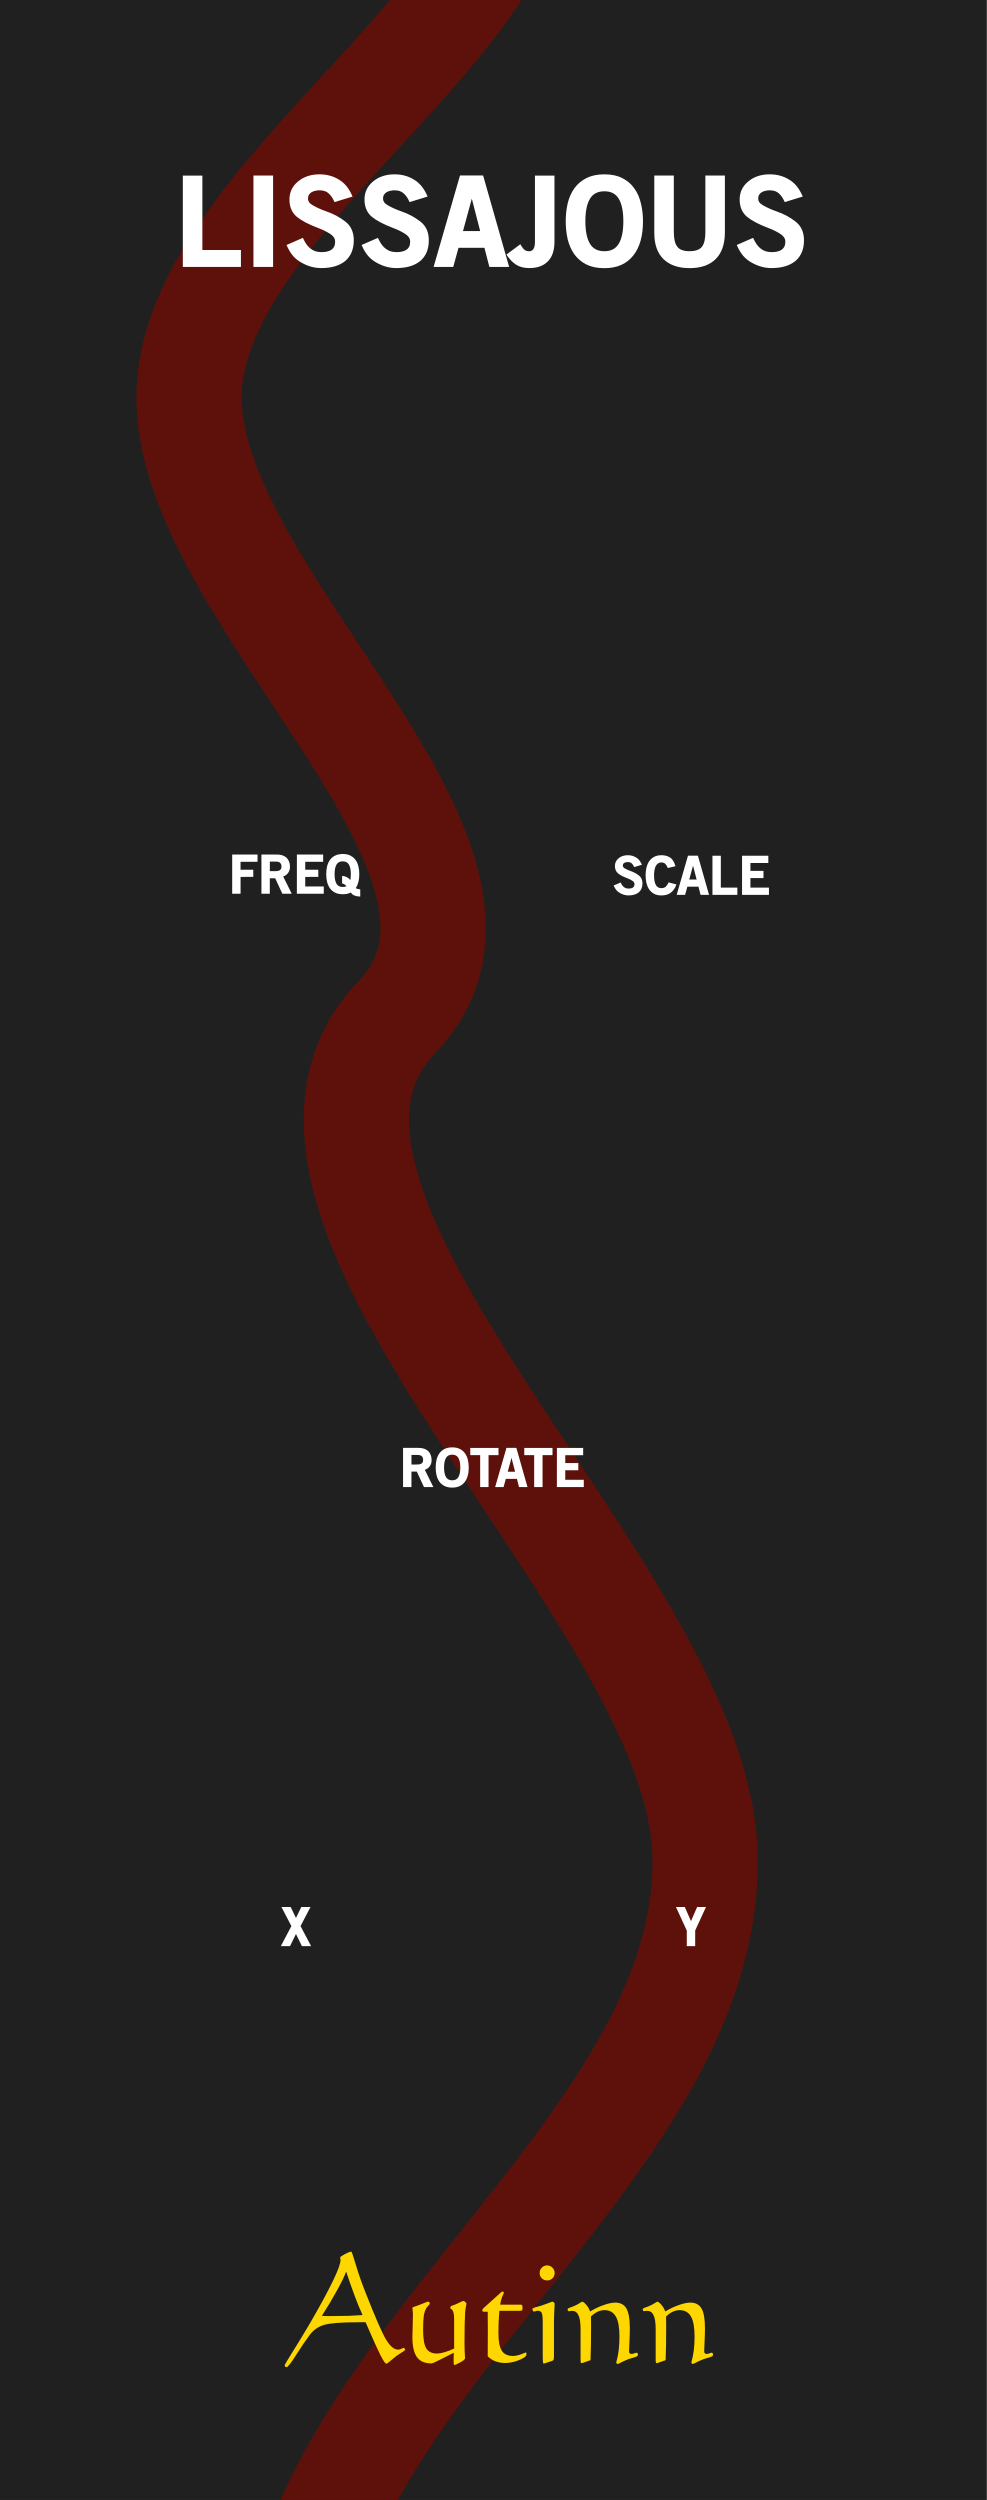
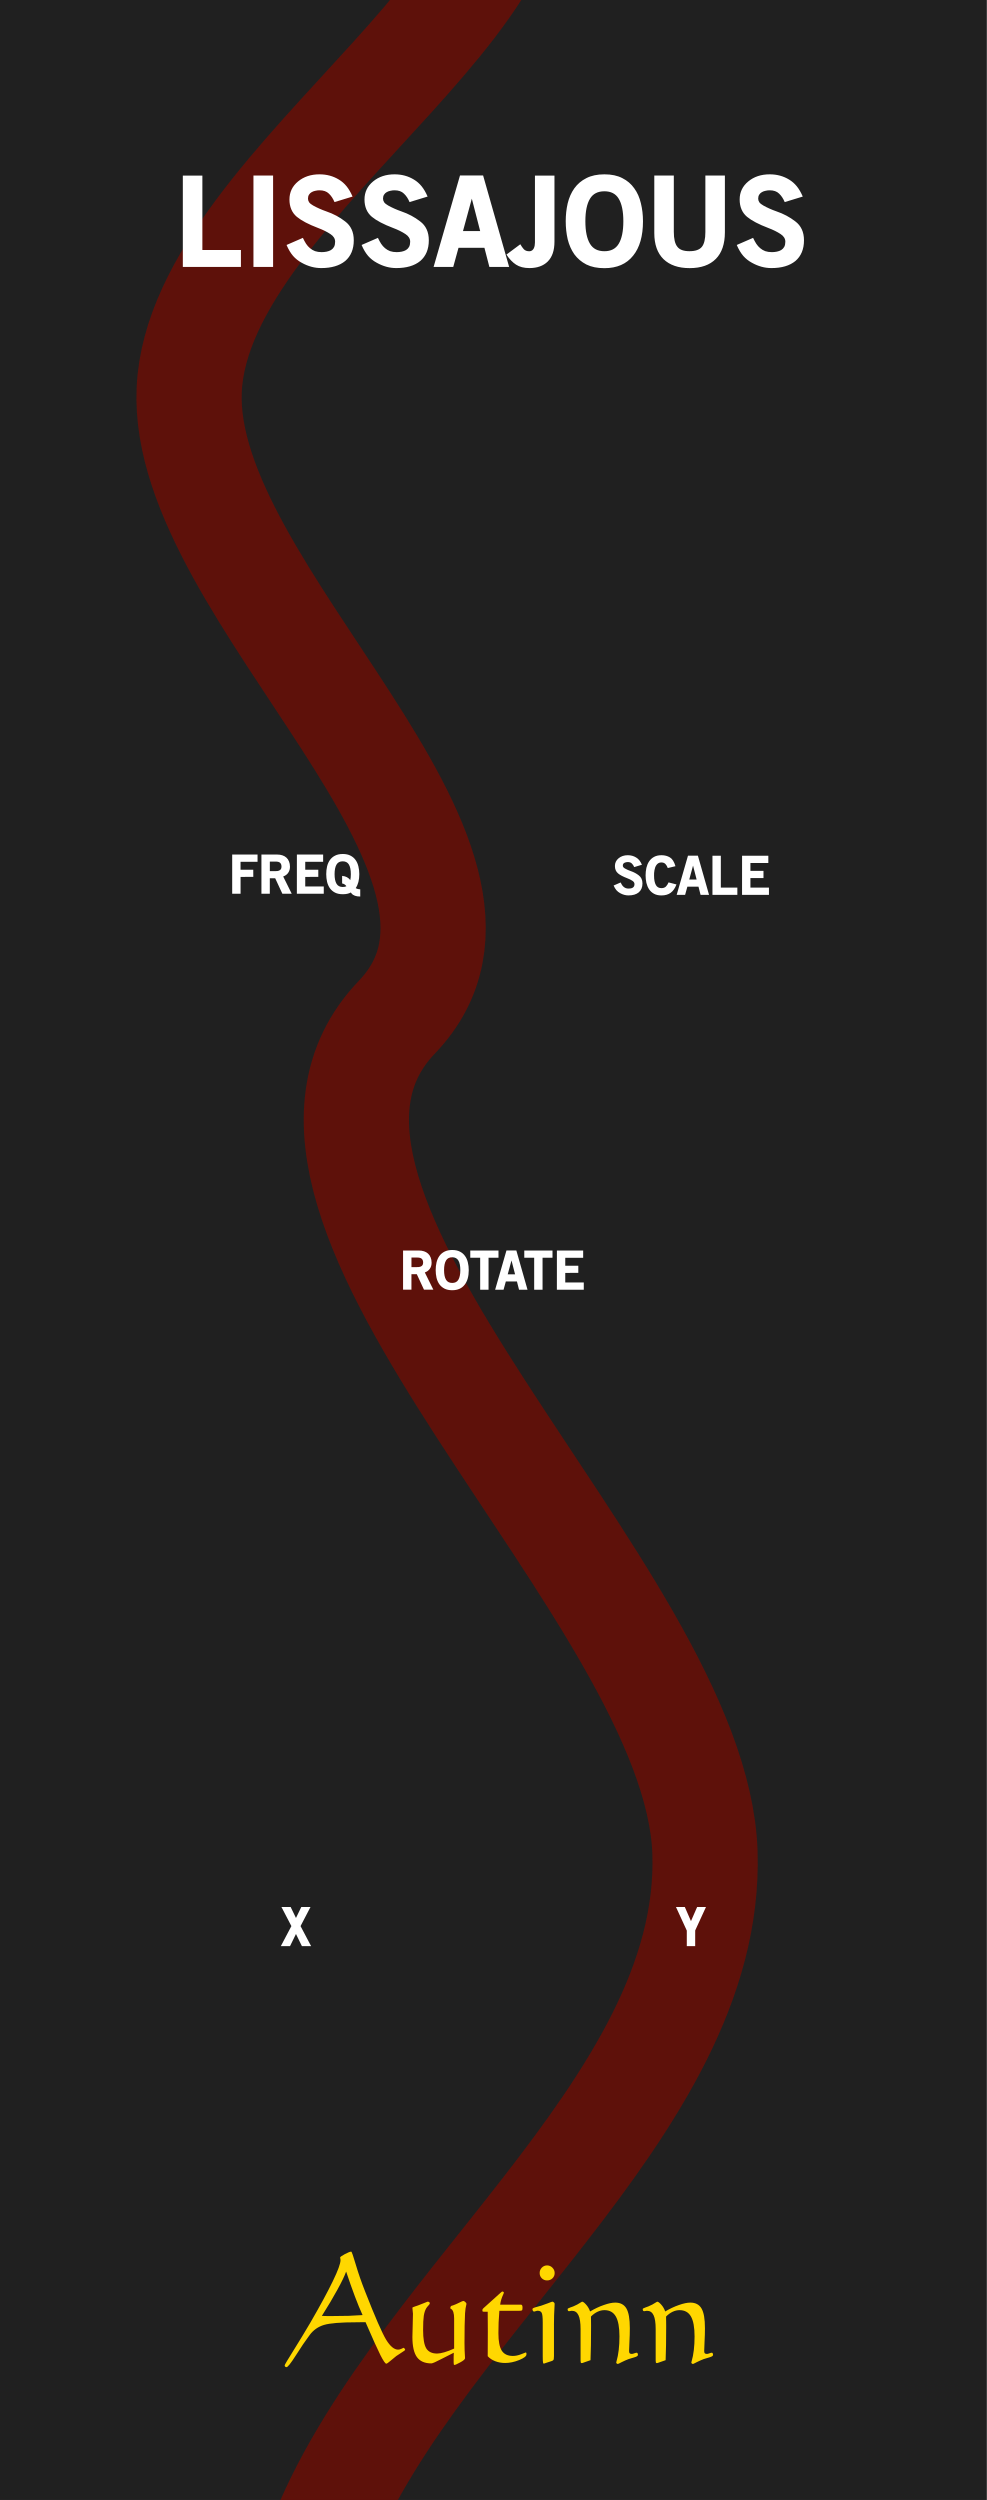
<svg xmlns="http://www.w3.org/2000/svg" width="150" height="380" viewBox="0 0 39.688 100.542" version="1.1" id="svg8">
  <defs id="defs2">
    </defs>
  <g id="layer1" transform="translate(0,-196.4583)">
    <path style="opacity:1;vector-effect:none;fill:#202020;fill-opacity:1;fill-rule:evenodd;stroke:none;stroke-width:0.628;stroke-linecap:butt;stroke-linejoin:round;stroke-miterlimit:4;stroke-dasharray:none;stroke-dashoffset:0;stroke-opacity:1;paint-order:normal" d="M 0,196.458 H 39.688 V 297 H 0 Z" id="rect817" />
    <path style="fill:none;stroke:#5e110a;stroke-width:4.233;stroke-linecap:butt;stroke-linejoin:miter;stroke-miterlimit:4;stroke-dasharray:none;stroke-opacity:1" d="m 19.595,188.444 c 5.302,6.829 -11.605,15.06 -11.986,23.697 -0.362,8.203 14.408,18.908 8.35,25.227 -7.253,7.565 12.064,23.128 12.393,33.603 0.325,10.349 -12.286,18.512 -15.693,28.29" id="path4533" />
    <g aria-label="Autinn" style="font-style:normal;font-weight:normal;font-size:7.056px;line-height:1.25;font-family:sans-serif;letter-spacing:0px;word-spacing:0px;fill:#ffd700;fill-opacity:1;stroke:none;stroke-width:0.265" id="text3739" transform="matrix(0.8,0,0,0.8,10.53749,58.02947)">
      <path id="path4622" style="font-style:normal;font-variant:normal;font-weight:normal;font-stretch:normal;font-family:'Calligraph421 BT';-inkscape-font-specification:'Calligraph421 BT';fill:#ffd700;fill-opacity:1;stroke-width:0.265" d="m 19.79,291.707 v -1.581 q 0,-0.486 -0.107,-0.703 -0.103,-0.22 -0.331,-0.22 -0.031,0 -0.079,0.01 -0.045,0.01 -0.062,0.01 -0.034,0 -0.055,-0.028 -0.017,-0.028 -0.017,-0.079 0,-0.034 0.131,-0.079 0.096,-0.031 0.152,-0.055 0.21,-0.086 0.389,-0.207 0.048,-0.031 0.055,-0.031 0.072,0 0.203,0.148 0.131,0.145 0.2,0.344 0.348,-0.207 0.689,-0.324 0.341,-0.121 0.575,-0.121 0.389,0 0.562,0.296 0.172,0.293 0.172,0.989 0,0.32 -0.021,0.706 -0.017,0.386 -0.017,0.441 0,0.086 0.031,0.117 0.031,0.031 0.11,0.031 0.041,0 0.121,-0.031 0.083,-0.031 0.121,-0.031 0.028,0 0.045,0.031 0.017,0.031 0.017,0.083 0,0.072 -0.196,0.124 -0.165,0.045 -0.282,0.086 -0.169,0.066 -0.341,0.152 -0.169,0.09 -0.189,0.09 -0.034,0 -0.059,-0.024 -0.024,-0.021 -0.024,-0.055 0,-0.007 0.014,-0.052 0.148,-0.51 0.148,-1.254 0,-0.686 -0.183,-1.003 -0.183,-0.317 -0.572,-0.317 -0.176,0 -0.351,0.083 -0.172,0.083 -0.327,0.238 0,0.048 0.003,0.203 0.003,0.152 0.003,0.255 0,0.527 -0.007,0.978 -0.007,0.448 -0.021,0.758 l -0.403,0.141 q -0.003,0 -0.014,0.003 -0.01,0.003 -0.028,0.003 -0.031,0 -0.045,-0.028 -0.01,-0.028 -0.01,-0.1 z m -3.776,0 v -1.581 q 0,-0.486 -0.107,-0.703 -0.103,-0.22 -0.331,-0.22 -0.031,0 -0.079,0.01 -0.045,0.01 -0.062,0.01 -0.034,0 -0.055,-0.028 -0.017,-0.028 -0.017,-0.079 0,-0.034 0.131,-0.079 0.096,-0.031 0.152,-0.055 0.21,-0.086 0.389,-0.207 0.048,-0.031 0.055,-0.031 0.072,0 0.203,0.148 0.131,0.145 0.2,0.344 0.348,-0.207 0.689,-0.324 0.341,-0.121 0.575,-0.121 0.389,0 0.562,0.296 0.172,0.293 0.172,0.989 0,0.32 -0.021,0.706 -0.017,0.386 -0.017,0.441 0,0.086 0.031,0.117 0.031,0.031 0.11,0.031 0.041,0 0.121,-0.031 0.083,-0.031 0.121,-0.031 0.028,0 0.045,0.031 0.017,0.031 0.017,0.083 0,0.072 -0.196,0.124 -0.165,0.045 -0.282,0.086 -0.169,0.066 -0.341,0.152 -0.169,0.09 -0.189,0.09 -0.034,0 -0.059,-0.024 -0.024,-0.021 -0.024,-0.055 0,-0.007 0.014,-0.052 0.148,-0.51 0.148,-1.254 0,-0.686 -0.183,-1.003 -0.183,-0.317 -0.572,-0.317 -0.176,0 -0.351,0.083 -0.172,0.083 -0.327,0.238 0,0.048 0.003,0.203 0.003,0.152 0.003,0.255 0,0.527 -0.007,0.978 -0.007,0.448 -0.021,0.758 l -0.403,0.141 q -0.003,0 -0.014,0.003 -0.01,0.003 -0.028,0.003 -0.031,0 -0.045,-0.028 -0.01,-0.028 -0.01,-0.1 z m -1.337,-1.785 v 1.557 q 0,0.048 -0.007,0.103 0,0.014 0,0.017 0,0.048 -0.024,0.079 -0.021,0.028 -0.076,0.048 -0.124,0.041 -0.262,0.086 -0.138,0.048 -0.141,0.048 -0.028,0 -0.041,-0.062 -0.014,-0.062 -0.014,-0.314 v -1.698 q 0,-0.389 -0.055,-0.486 -0.055,-0.1 -0.2,-0.1 -0.038,0 -0.1,0.021 -0.059,0.021 -0.076,0.021 -0.038,0 -0.062,-0.035 -0.024,-0.034 -0.024,-0.093 0.003,-0.052 0.203,-0.103 0.141,-0.034 0.234,-0.065 0.169,-0.055 0.355,-0.127 0.186,-0.076 0.21,-0.076 0.034,0 0.072,0.034 0.041,0.034 0.041,0.069 0,0.014 -0.003,0.083 -0.031,0.479 -0.031,0.992 z m -0.348,-3.001 q 0.158,0 0.269,0.114 0.114,0.114 0.114,0.269 0,0.158 -0.11,0.265 -0.11,0.107 -0.272,0.107 -0.155,0 -0.265,-0.107 -0.107,-0.11 -0.107,-0.265 0,-0.158 0.107,-0.269 0.11,-0.114 0.265,-0.114 z m -2.983,4.565 q 0.003,-0.307 0.003,-0.603 0.003,-0.296 0.003,-0.658 0,-0.217 -0.003,-0.462 0,-0.245 -0.003,-0.513 h -0.196 q -0.045,0 -0.059,-0.01 -0.01,-0.014 -0.014,-0.059 0.003,-0.072 0.062,-0.117 0.021,-0.017 0.028,-0.024 l 0.799,-0.72 q 0.055,-0.055 0.079,-0.069 0.024,-0.017 0.048,-0.017 0.024,0 0.045,0.021 0.021,0.017 0.021,0.045 0,0.01 -0.034,0.083 -0.121,0.255 -0.152,0.51 h 1.037 q 0.048,0 0.065,0.034 0.021,0.034 0.021,0.121 0,0.103 -0.024,0.131 -0.024,0.024 -0.158,0.024 h -0.982 q -0.024,0.303 -0.038,0.589 -0.01,0.282 -0.01,0.537 0,0.613 0.169,0.878 0.172,0.265 0.558,0.265 0.2,0 0.417,-0.086 0.217,-0.09 0.231,-0.09 0.014,0 0.024,0.017 0.01,0.014 0.01,0.031 v 0.052 q 0,0.134 -0.365,0.282 -0.365,0.148 -0.706,0.148 -0.269,0 -0.5,-0.09 -0.231,-0.09 -0.376,-0.251 z m -1.705,-0.176 q -0.245,0.121 -0.61,0.31 -0.431,0.227 -0.517,0.227 -0.496,0 -0.727,-0.317 -0.227,-0.317 -0.227,-1.009 0,-0.169 0.014,-0.558 0.014,-0.393 0.014,-0.613 0,-0.048 -0.014,-0.145 -0.014,-0.1 -0.014,-0.152 0,-0.028 0.121,-0.065 0.096,-0.031 0.162,-0.055 0.152,-0.055 0.307,-0.121 0.158,-0.069 0.172,-0.069 0.052,0 0.083,0.024 0.031,0.021 0.031,0.059 0,0.041 -0.076,0.117 -0.072,0.076 -0.107,0.138 -0.083,0.141 -0.121,0.376 -0.034,0.234 -0.034,0.71 0,0.658 0.158,0.923 0.162,0.262 0.548,0.262 0.141,0 0.365,-0.065 0.227,-0.066 0.489,-0.186 v -1.512 q 0,-0.403 -0.162,-0.486 -0.031,-0.014 -0.031,-0.028 0,-0.11 0.083,-0.131 0.024,-0.003 0.045,-0.01 0.152,-0.055 0.324,-0.141 0.172,-0.086 0.2,-0.086 0.045,0 0.103,0.055 0.059,0.055 0.059,0.093 0,0.003 -0.007,0.031 -0.048,0.179 -0.065,0.438 -0.014,0.238 -0.021,0.63 -0.007,0.389 -0.007,0.865 0,0.369 0.024,0.706 0.003,0.052 0.003,0.062 0,0.079 -0.238,0.207 -0.238,0.131 -0.296,0.131 -0.021,0 -0.031,-0.031 -0.007,-0.028 -0.007,-0.097 v -0.103 q 0,-0.076 0,-0.172 0.003,-0.097 0.007,-0.21 z m -4.585,-1.891 q -0.176,-0.379 -0.386,-0.937 -0.21,-0.558 -0.441,-1.251 -0.117,0.327 -0.438,0.909 -0.317,0.582 -0.782,1.319 0.107,0.007 0.224,0.007 0.121,0 0.362,0 0.393,0 0.754,-0.01 0.365,-0.014 0.706,-0.038 z m 0.148,0.355 q -0.1,0 -0.248,0.003 -0.145,0.003 -0.196,0.003 -1.206,0 -1.647,0.134 -0.441,0.134 -0.717,0.506 -0.314,0.42 -0.692,1.02 -0.379,0.596 -0.472,0.596 -0.041,0 -0.065,-0.024 -0.028,-0.024 -0.028,-0.069 0,-0.041 0.448,-0.754 0.448,-0.717 0.837,-1.381 0.754,-1.302 1.137,-2.098 0.386,-0.796 0.386,-1.058 0,-0.034 -0.01,-0.076 -0.01,-0.045 -0.01,-0.052 0,-0.041 0.234,-0.169 0.238,-0.127 0.324,-0.127 0.038,0 0.231,0.658 0.193,0.655 0.462,1.333 0.758,1.936 1.061,2.436 0.307,0.5 0.603,0.5 0.083,0 0.172,-0.045 0.09,-0.048 0.103,-0.048 0.021,0 0.048,0.038 0.031,0.038 0.031,0.069 0,0.021 -0.155,0.117 -0.155,0.097 -0.293,0.193 -0.127,0.097 -0.293,0.241 -0.162,0.141 -0.207,0.141 -0.076,0 -0.293,-0.424 -0.214,-0.424 -0.751,-1.664 z" />
    </g>
    <g style="font-style:normal;font-weight:normal;font-size:3.528px;line-height:1.25;font-family:sans-serif;letter-spacing:0px;word-spacing:0px;fill:#000000;fill-opacity:1;stroke:none;stroke-width:0.265" id="text4707" />
    <g style="font-style:normal;font-weight:normal;font-size:13.333px;line-height:1.25;font-family:sans-serif;letter-spacing:0px;word-spacing:0px;fill:#000000;fill-opacity:1;stroke:none" id="flowRoot4709" />
    <path style="font-weight:500;font-size:4.939px;line-height:0.9;font-family:OldSansBlack;-inkscape-font-specification:'OldSansBlack, Medium';fill:#ffffff;stroke-width:0.365" d="m 7.353,207.193 h 2.336 V 206.512 H 8.139 v -2.993 H 7.353 Z m 2.84,0 h 0.79 v -3.675 H 10.193 Z m 3.689,-0.237 q 0.346,-0.296 0.346,-0.835 0,-0.499 -0.351,-0.761 -0.331,-0.257 -0.751,-0.4 -0.296,-0.104 -0.533,-0.237 -0.114,-0.064 -0.163,-0.133 -0.044,-0.069 -0.044,-0.143 0,-0.094 0.04,-0.158 0.044,-0.069 0.109,-0.104 0.069,-0.04 0.148,-0.054 0.084,-0.02 0.163,-0.02 0.247,0 0.38,0.133 0.138,0.128 0.227,0.341 l 0.726,-0.222 q -0.109,-0.252 -0.242,-0.415 -0.133,-0.163 -0.306,-0.267 -0.346,-0.212 -0.78,-0.212 -0.519,0 -0.864,0.286 -0.346,0.286 -0.346,0.726 0,0.445 0.296,0.696 0.282,0.232 0.854,0.449 0.291,0.109 0.499,0.247 0.188,0.123 0.188,0.306 0,0.123 -0.044,0.207 -0.044,0.079 -0.123,0.128 -0.074,0.044 -0.173,0.064 -0.099,0.02 -0.202,0.02 -0.148,0 -0.267,-0.04 -0.114,-0.044 -0.202,-0.119 -0.089,-0.074 -0.158,-0.178 -0.069,-0.109 -0.128,-0.237 l -0.657,0.286 q 0.114,0.267 0.262,0.44 0.148,0.168 0.351,0.277 0.38,0.212 0.78,0.212 0.622,0 0.968,-0.286 z m 3.018,0 q 0.346,-0.296 0.346,-0.835 0,-0.499 -0.351,-0.761 -0.331,-0.257 -0.751,-0.4 -0.296,-0.104 -0.533,-0.237 -0.114,-0.064 -0.163,-0.133 -0.044,-0.069 -0.044,-0.143 0,-0.094 0.04,-0.158 0.044,-0.069 0.109,-0.104 0.069,-0.04 0.148,-0.054 0.084,-0.02 0.163,-0.02 0.247,0 0.38,0.133 0.138,0.128 0.227,0.341 l 0.726,-0.222 q -0.109,-0.252 -0.242,-0.415 -0.133,-0.163 -0.306,-0.267 -0.346,-0.212 -0.78,-0.212 -0.519,0 -0.864,0.286 -0.346,0.286 -0.346,0.726 0,0.445 0.296,0.696 0.282,0.232 0.854,0.449 0.291,0.109 0.499,0.247 0.188,0.123 0.188,0.306 0,0.123 -0.044,0.207 -0.044,0.079 -0.123,0.128 -0.074,0.044 -0.173,0.064 -0.099,0.02 -0.202,0.02 -0.148,0 -0.267,-0.04 -0.114,-0.044 -0.202,-0.119 -0.089,-0.074 -0.158,-0.178 -0.069,-0.109 -0.128,-0.237 l -0.657,0.286 q 0.114,0.267 0.262,0.44 0.148,0.168 0.351,0.277 0.38,0.212 0.78,0.212 0.622,0 0.968,-0.286 z m 2.781,0.237 h 0.795 l -1.047,-3.679 h -0.929 l -1.062,3.679 h 0.79 l 0.212,-0.77 h 1.042 z m -0.706,-2.746 0.336,1.304 h -0.691 z m 3.052,2.529 q 0.272,-0.267 0.272,-0.8 v -2.657 h -0.785 v 2.692 q 0,0.054 -0.01,0.119 -0.01,0.059 -0.035,0.114 -0.025,0.049 -0.069,0.084 -0.044,0.035 -0.114,0.035 -0.143,0 -0.222,-0.084 -0.074,-0.084 -0.138,-0.198 l -0.558,0.415 q 0.173,0.267 0.385,0.405 0.212,0.138 0.538,0.138 0.469,0 0.736,-0.262 z m 3.437,-0.237 q 0.395,-0.489 0.395,-1.383 0,-0.38 -0.084,-0.721 -0.079,-0.346 -0.267,-0.603 -0.183,-0.262 -0.479,-0.41 -0.291,-0.153 -0.721,-0.153 -0.43,0 -0.726,0.153 -0.296,0.148 -0.484,0.41 -0.183,0.257 -0.267,0.603 -0.079,0.341 -0.079,0.721 0,0.38 0.079,0.726 0.084,0.341 0.267,0.603 0.188,0.257 0.484,0.41 0.296,0.148 0.726,0.148 0.756,0 1.156,-0.504 z m -0.583,-2.292 q 0.188,0.306 0.188,0.909 0,0.603 -0.188,0.909 -0.178,0.296 -0.573,0.296 -0.4,0 -0.578,-0.296 -0.188,-0.306 -0.188,-0.909 0,-0.603 0.188,-0.909 0.178,-0.296 0.578,-0.296 0.395,0 0.573,0.296 z m 3.907,2.425 q 0.365,-0.37 0.365,-1.072 v -2.282 h -0.785 v 2.272 q 0,0.425 -0.143,0.598 -0.069,0.084 -0.193,0.128 -0.119,0.044 -0.306,0.044 -0.351,0 -0.484,-0.178 -0.143,-0.173 -0.143,-0.603 v -2.262 H 26.314 v 2.316 q 0,0.682 0.37,1.047 0.375,0.361 1.052,0.361 0.687,0 1.052,-0.37 z m 3.2,0.084 q 0.346,-0.296 0.346,-0.835 0,-0.499 -0.351,-0.761 -0.331,-0.257 -0.751,-0.4 -0.296,-0.104 -0.533,-0.237 -0.114,-0.064 -0.163,-0.133 -0.044,-0.069 -0.044,-0.143 0,-0.094 0.04,-0.158 0.044,-0.069 0.109,-0.104 0.069,-0.04 0.148,-0.054 0.084,-0.02 0.163,-0.02 0.247,0 0.38,0.133 0.138,0.128 0.227,0.341 l 0.726,-0.222 q -0.109,-0.252 -0.242,-0.415 -0.133,-0.163 -0.306,-0.267 -0.346,-0.212 -0.78,-0.212 -0.519,0 -0.864,0.286 -0.346,0.286 -0.346,0.726 0,0.445 0.296,0.696 0.282,0.232 0.854,0.449 0.291,0.109 0.499,0.247 0.188,0.123 0.188,0.306 0,0.123 -0.044,0.207 -0.044,0.079 -0.123,0.128 -0.074,0.044 -0.173,0.064 -0.099,0.02 -0.202,0.02 -0.148,0 -0.267,-0.04 -0.114,-0.044 -0.202,-0.119 -0.089,-0.074 -0.158,-0.178 -0.069,-0.109 -0.128,-0.237 l -0.657,0.286 q 0.114,0.267 0.262,0.44 0.148,0.168 0.351,0.277 0.38,0.212 0.78,0.212 0.622,0 0.968,-0.286 z" id="text1" aria-label="LISSAJOUS" />
    <path style="font-weight:500;font-size:2.117px;line-height:0.9;font-family:OldSansBlack;-inkscape-font-specification:'OldSansBlack, Medium';fill:#ffffff;stroke-width:0.365" d="m 12.142,274.726 h 0.37 l -0.425,-0.806 0.4,-0.768 h -0.37 l -0.214,0.442 -0.214,-0.442 h -0.37 l 0.4,0.768 -0.425,0.806 h 0.37 l 0.239,-0.489 z" id="text2" aria-label="X" />
    <path style="font-weight:500;font-size:2.117px;line-height:0.9;font-family:OldSansBlack;-inkscape-font-specification:'OldSansBlack, Medium';fill:#ffffff;stroke-width:0.365" d="m 27.959,274.095 0.434,-0.944 h -0.356 l -0.248,0.569 -0.248,-0.569 h -0.356 l 0.436,0.95 v 0.624 h 0.337 z" id="text3" aria-label="Y" />
    <path style="font-weight:500;font-size:2.117px;line-height:0.9;font-family:OldSansBlack;-inkscape-font-specification:'OldSansBlack, Medium';fill:#ffffff;stroke-width:0.365" d="m 9.674,231.117 h 0.684 v -0.292 H 9.338 v 1.575 h 0.337 v -0.675 l 0.512,-0.002 -0.002,-0.288 H 9.674 Z m 1.681,1.283 h 0.377 l -0.343,-0.692 q 0.131,-0.047 0.201,-0.148 0.072,-0.104 0.072,-0.243 0,-0.121 -0.038,-0.212 -0.036,-0.093 -0.104,-0.155 -0.066,-0.061 -0.161,-0.093 -0.095,-0.032 -0.212,-0.032 h -0.633 v 1.575 h 0.337 v -0.622 h 0.216 z m -0.091,-1.242 q 0.028,0.023 0.042,0.061 0.015,0.038 0.015,0.093 0,0.061 -0.023,0.097 -0.023,0.036 -0.061,0.055 -0.038,0.019 -0.087,0.025 -0.049,0.004 -0.097,0.004 h -0.201 v -0.385 h 0.235 q 0.123,0 0.178,0.049 z m 0.675,1.242 h 1.082 v -0.292 h -0.745 v -0.383 l 0.525,-0.002 v -0.288 h -0.525 v -0.318 h 0.72 v -0.292 h -1.056 z m 2.195,-0.015 q 0.055,0.068 0.14,0.097 0.087,0.032 0.214,0.032 v -0.29 q -0.074,-0.006 -0.116,-0.019 -0.042,-0.013 -0.066,-0.032 0.144,-0.207 0.144,-0.561 0,-0.163 -0.036,-0.309 -0.034,-0.148 -0.114,-0.258 -0.078,-0.112 -0.205,-0.176 -0.125,-0.066 -0.309,-0.066 -0.184,0 -0.311,0.066 -0.127,0.064 -0.207,0.176 -0.078,0.11 -0.114,0.258 -0.034,0.146 -0.034,0.309 0,0.163 0.034,0.311 0.036,0.146 0.114,0.258 0.08,0.11 0.207,0.176 0.127,0.064 0.311,0.064 0.203,0 0.322,-0.07 0.011,0.013 0.028,0.034 z m -0.047,-0.533 q -0.055,-0.074 -0.135,-0.116 -0.078,-0.042 -0.193,-0.053 v 0.305 q 0.059,0.011 0.099,0.038 0.042,0.028 0.074,0.072 -0.049,0.032 -0.148,0.032 -0.171,0 -0.248,-0.127 -0.08,-0.131 -0.08,-0.389 0,-0.258 0.08,-0.389 0.076,-0.127 0.248,-0.127 0.169,0 0.246,0.127 0.08,0.131 0.08,0.389 0,0.146 -0.023,0.239 z" id="text4" aria-label="FREQ" />
    <path style="font-weight:500;font-size:2.117px;line-height:0.9;font-family:OldSansBlack;-inkscape-font-specification:'OldSansBlack, Medium';fill:#ffffff;stroke-width:0.365" d="m 25.69,232.345 q 0.148,-0.127 0.148,-0.358 0,-0.214 -0.15,-0.326 -0.142,-0.11 -0.322,-0.171 -0.127,-0.044 -0.229,-0.102 -0.049,-0.028 -0.07,-0.057 -0.019,-0.03 -0.019,-0.061 0,-0.04 0.017,-0.068 0.019,-0.03 0.047,-0.044 0.03,-0.017 0.064,-0.023 0.036,-0.008 0.07,-0.008 0.106,0 0.163,0.057 0.059,0.055 0.097,0.146 l 0.311,-0.095 q -0.047,-0.108 -0.104,-0.178 -0.057,-0.07 -0.131,-0.114 -0.148,-0.091 -0.334,-0.091 -0.222,0 -0.37,0.123 -0.148,0.123 -0.148,0.311 0,0.191 0.127,0.298 0.121,0.1 0.366,0.193 0.125,0.047 0.214,0.106 0.08,0.053 0.08,0.131 0,0.053 -0.019,0.089 -0.019,0.034 -0.053,0.055 -0.032,0.019 -0.074,0.028 -0.042,0.008 -0.087,0.008 -0.064,0 -0.114,-0.017 -0.049,-0.019 -0.087,-0.051 -0.038,-0.032 -0.068,-0.076 -0.03,-0.047 -0.055,-0.102 l -0.282,0.123 q 0.049,0.114 0.112,0.188 0.064,0.072 0.15,0.119 0.163,0.091 0.334,0.091 0.267,0 0.415,-0.123 z m 1.283,0.017 q 0.074,-0.053 0.129,-0.133 0.057,-0.08 0.104,-0.201 l -0.318,-0.083 q -0.023,0.051 -0.049,0.093 -0.025,0.042 -0.057,0.074 -0.032,0.03 -0.076,0.047 -0.042,0.017 -0.104,0.017 -0.157,0 -0.224,-0.125 -0.074,-0.129 -0.074,-0.381 0,-0.047 0.002,-0.104 0.004,-0.057 0.015,-0.114 0.011,-0.059 0.03,-0.114 0.021,-0.055 0.053,-0.097 0.032,-0.044 0.078,-0.07 0.049,-0.028 0.112,-0.028 0.11,0 0.169,0.064 0.059,0.064 0.093,0.161 l 0.309,-0.074 q -0.04,-0.138 -0.095,-0.222 -0.053,-0.087 -0.127,-0.131 -0.146,-0.089 -0.339,-0.089 -0.178,0 -0.301,0.068 -0.123,0.068 -0.199,0.182 -0.074,0.112 -0.108,0.258 -0.032,0.146 -0.032,0.301 0,0.157 0.032,0.303 0.034,0.144 0.108,0.258 0.074,0.112 0.197,0.18 0.123,0.068 0.301,0.068 0.224,0 0.37,-0.106 z m 1.202,0.085 h 0.341 l -0.449,-1.577 h -0.398 l -0.455,1.577 h 0.339 l 0.091,-0.33 h 0.447 z m -0.303,-1.177 0.144,0.559 h -0.296 z m 0.781,1.177 h 1.001 v -0.292 H 28.99 v -1.283 h -0.337 z m 1.19,0 h 1.082 v -0.292 h -0.745 v -0.383 l 0.525,-0.002 v -0.288 h -0.525 v -0.318 h 0.72 v -0.292 h -1.056 z" id="text5" aria-label="SCALE" />
-     <path style="font-weight:500;font-size:2.117px;line-height:0.9;font-family:OldSansBlack;-inkscape-font-specification:'OldSansBlack, Medium';fill:#ffffff;stroke-width:0.365" d="m 17.051,256.263 h 0.377 l -0.343,-0.692 q 0.131,-0.047 0.201,-0.148 0.072,-0.104 0.072,-0.243 0,-0.121 -0.038,-0.212 -0.036,-0.093 -0.104,-0.155 -0.066,-0.061 -0.161,-0.093 -0.095,-0.032 -0.212,-0.032 H 16.21 v 1.575 h 0.337 v -0.622 h 0.216 z m -0.091,-1.242 q 0.028,0.023 0.042,0.061 0.015,0.038 0.015,0.093 0,0.061 -0.023,0.097 -0.023,0.036 -0.061,0.055 -0.038,0.019 -0.087,0.025 -0.049,0.004 -0.097,0.004 h -0.201 v -0.385 h 0.235 q 0.123,0 0.178,0.049 z m 1.723,1.048 q 0.169,-0.21 0.169,-0.593 0,-0.163 -0.036,-0.309 -0.034,-0.148 -0.114,-0.258 -0.078,-0.112 -0.205,-0.176 -0.125,-0.066 -0.309,-0.066 -0.184,0 -0.311,0.066 -0.127,0.064 -0.207,0.176 -0.078,0.11 -0.114,0.258 -0.034,0.146 -0.034,0.309 0,0.163 0.034,0.311 0.036,0.146 0.114,0.258 0.08,0.11 0.207,0.176 0.127,0.064 0.311,0.064 0.324,0 0.495,-0.216 z m -0.25,-0.982 q 0.08,0.131 0.08,0.389 0,0.258 -0.08,0.389 -0.076,0.127 -0.246,0.127 -0.171,0 -0.248,-0.127 -0.08,-0.131 -0.08,-0.389 0,-0.258 0.08,-0.389 0.076,-0.127 0.248,-0.127 0.169,0 0.246,0.127 z m 1.215,-0.108 h 0.4 v -0.29 h -1.135 v 0.29 h 0.398 v 1.285 h 0.337 z m 1.226,1.285 h 0.341 l -0.449,-1.577 h -0.398 l -0.455,1.577 h 0.339 l 0.091,-0.33 h 0.447 z m -0.303,-1.177 0.144,0.559 h -0.296 z m 1.249,-0.108 h 0.4 v -0.29 h -1.135 v 0.29 h 0.398 v 1.285 h 0.337 z m 0.576,1.285 h 1.082 v -0.292 h -0.745 v -0.383 l 0.525,-0.002 v -0.288 h -0.525 v -0.318 h 0.72 v -0.292 h -1.056 z" id="text6" aria-label="ROTATE" />
+     <path style="font-weight:500;font-size:2.117px;line-height:0.9;font-family:OldSansBlack;-inkscape-font-specification:'OldSansBlack, Medium';fill:#ffffff;stroke-width:0.365" d="m 17.051,248.325 h 0.377 l -0.343,-0.692 q 0.131,-0.047 0.201,-0.148 0.072,-0.104 0.072,-0.243 0,-0.121 -0.038,-0.212 -0.036,-0.093 -0.104,-0.155 -0.066,-0.061 -0.161,-0.093 -0.095,-0.032 -0.212,-0.032 H 16.21 v 1.575 h 0.337 v -0.622 h 0.216 z m -0.091,-1.242 q 0.028,0.023 0.042,0.061 0.015,0.038 0.015,0.093 0,0.061 -0.023,0.097 -0.023,0.036 -0.061,0.055 -0.038,0.019 -0.087,0.025 -0.049,0.004 -0.097,0.004 h -0.201 v -0.385 h 0.235 q 0.123,0 0.178,0.049 z m 1.723,1.048 q 0.169,-0.21 0.169,-0.593 0,-0.163 -0.036,-0.309 -0.034,-0.148 -0.114,-0.258 -0.078,-0.112 -0.205,-0.176 -0.125,-0.066 -0.309,-0.066 -0.184,0 -0.311,0.066 -0.127,0.064 -0.207,0.176 -0.078,0.11 -0.114,0.258 -0.034,0.146 -0.034,0.309 0,0.163 0.034,0.311 0.036,0.146 0.114,0.258 0.08,0.11 0.207,0.176 0.127,0.064 0.311,0.064 0.324,0 0.495,-0.216 z m -0.25,-0.982 q 0.08,0.131 0.08,0.389 0,0.258 -0.08,0.389 -0.076,0.127 -0.246,0.127 -0.171,0 -0.248,-0.127 -0.08,-0.131 -0.08,-0.389 0,-0.258 0.08,-0.389 0.076,-0.127 0.248,-0.127 0.169,0 0.246,0.127 z m 1.215,-0.108 h 0.4 v -0.29 h -1.135 v 0.29 h 0.398 v 1.285 h 0.337 z m 1.226,1.285 h 0.341 l -0.449,-1.577 h -0.398 l -0.455,1.577 h 0.339 l 0.091,-0.33 h 0.447 z m -0.303,-1.177 0.144,0.559 h -0.296 z m 1.249,-0.108 h 0.4 v -0.29 h -1.135 v 0.29 h 0.398 v 1.285 h 0.337 z m 0.576,1.285 h 1.082 v -0.292 h -0.745 v -0.383 l 0.525,-0.002 v -0.288 h -0.525 v -0.318 h 0.72 v -0.292 h -1.056 z" id="text6" aria-label="ROTATE" />
  </g>
</svg>
